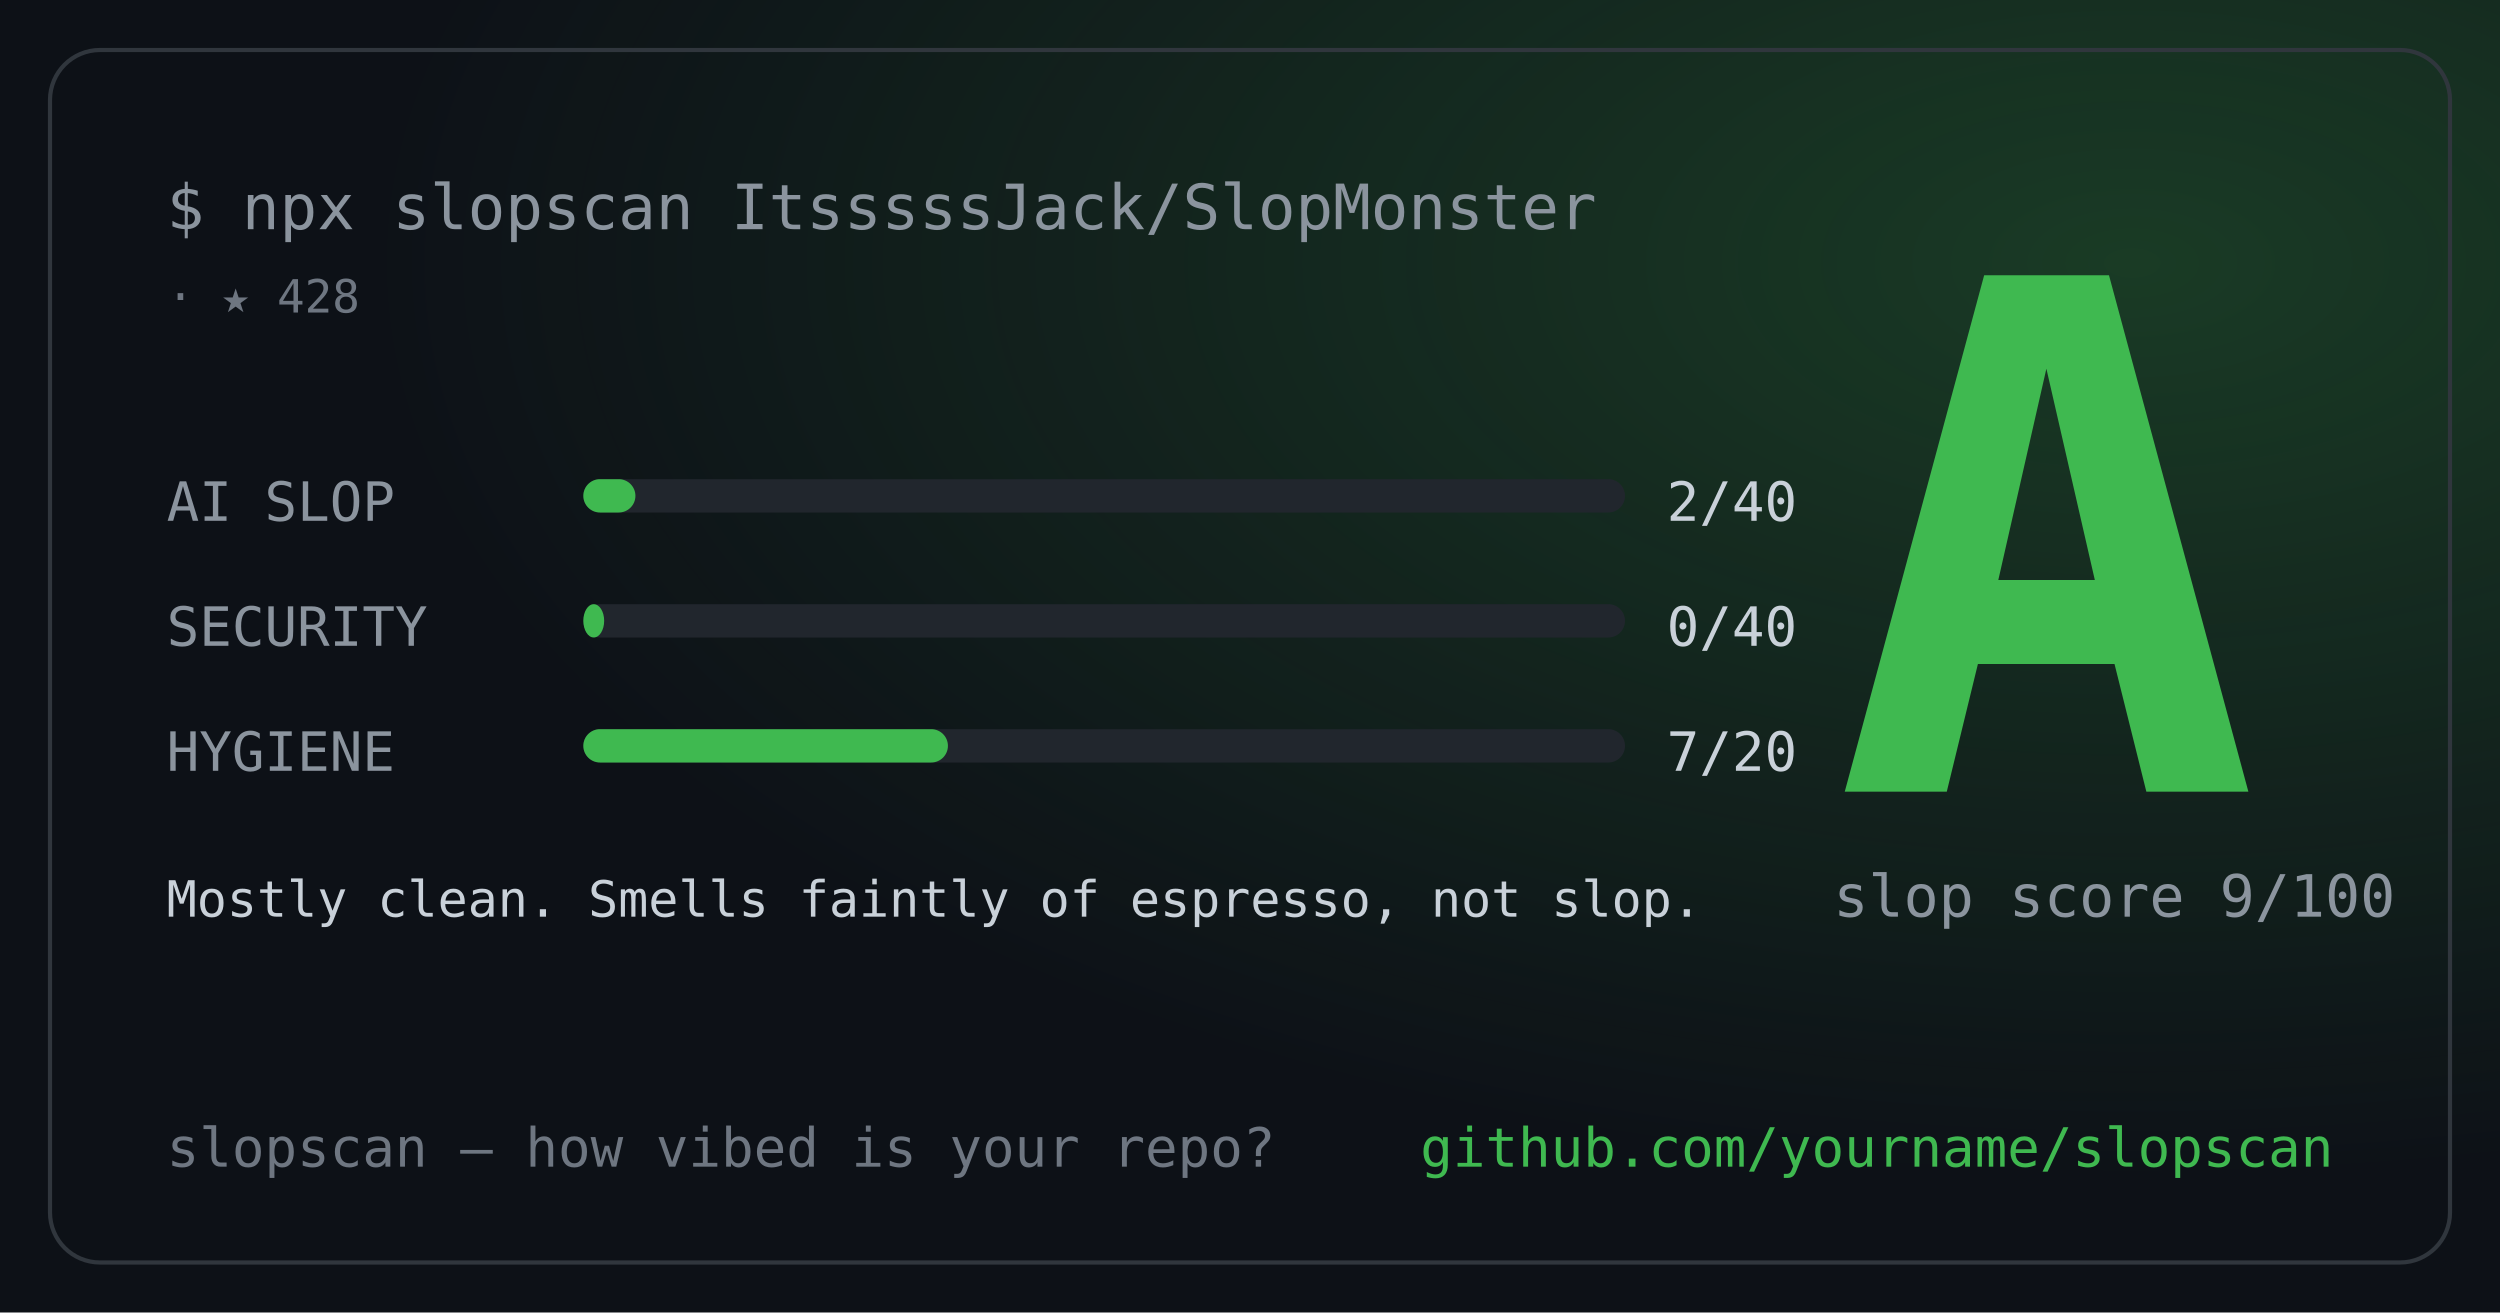
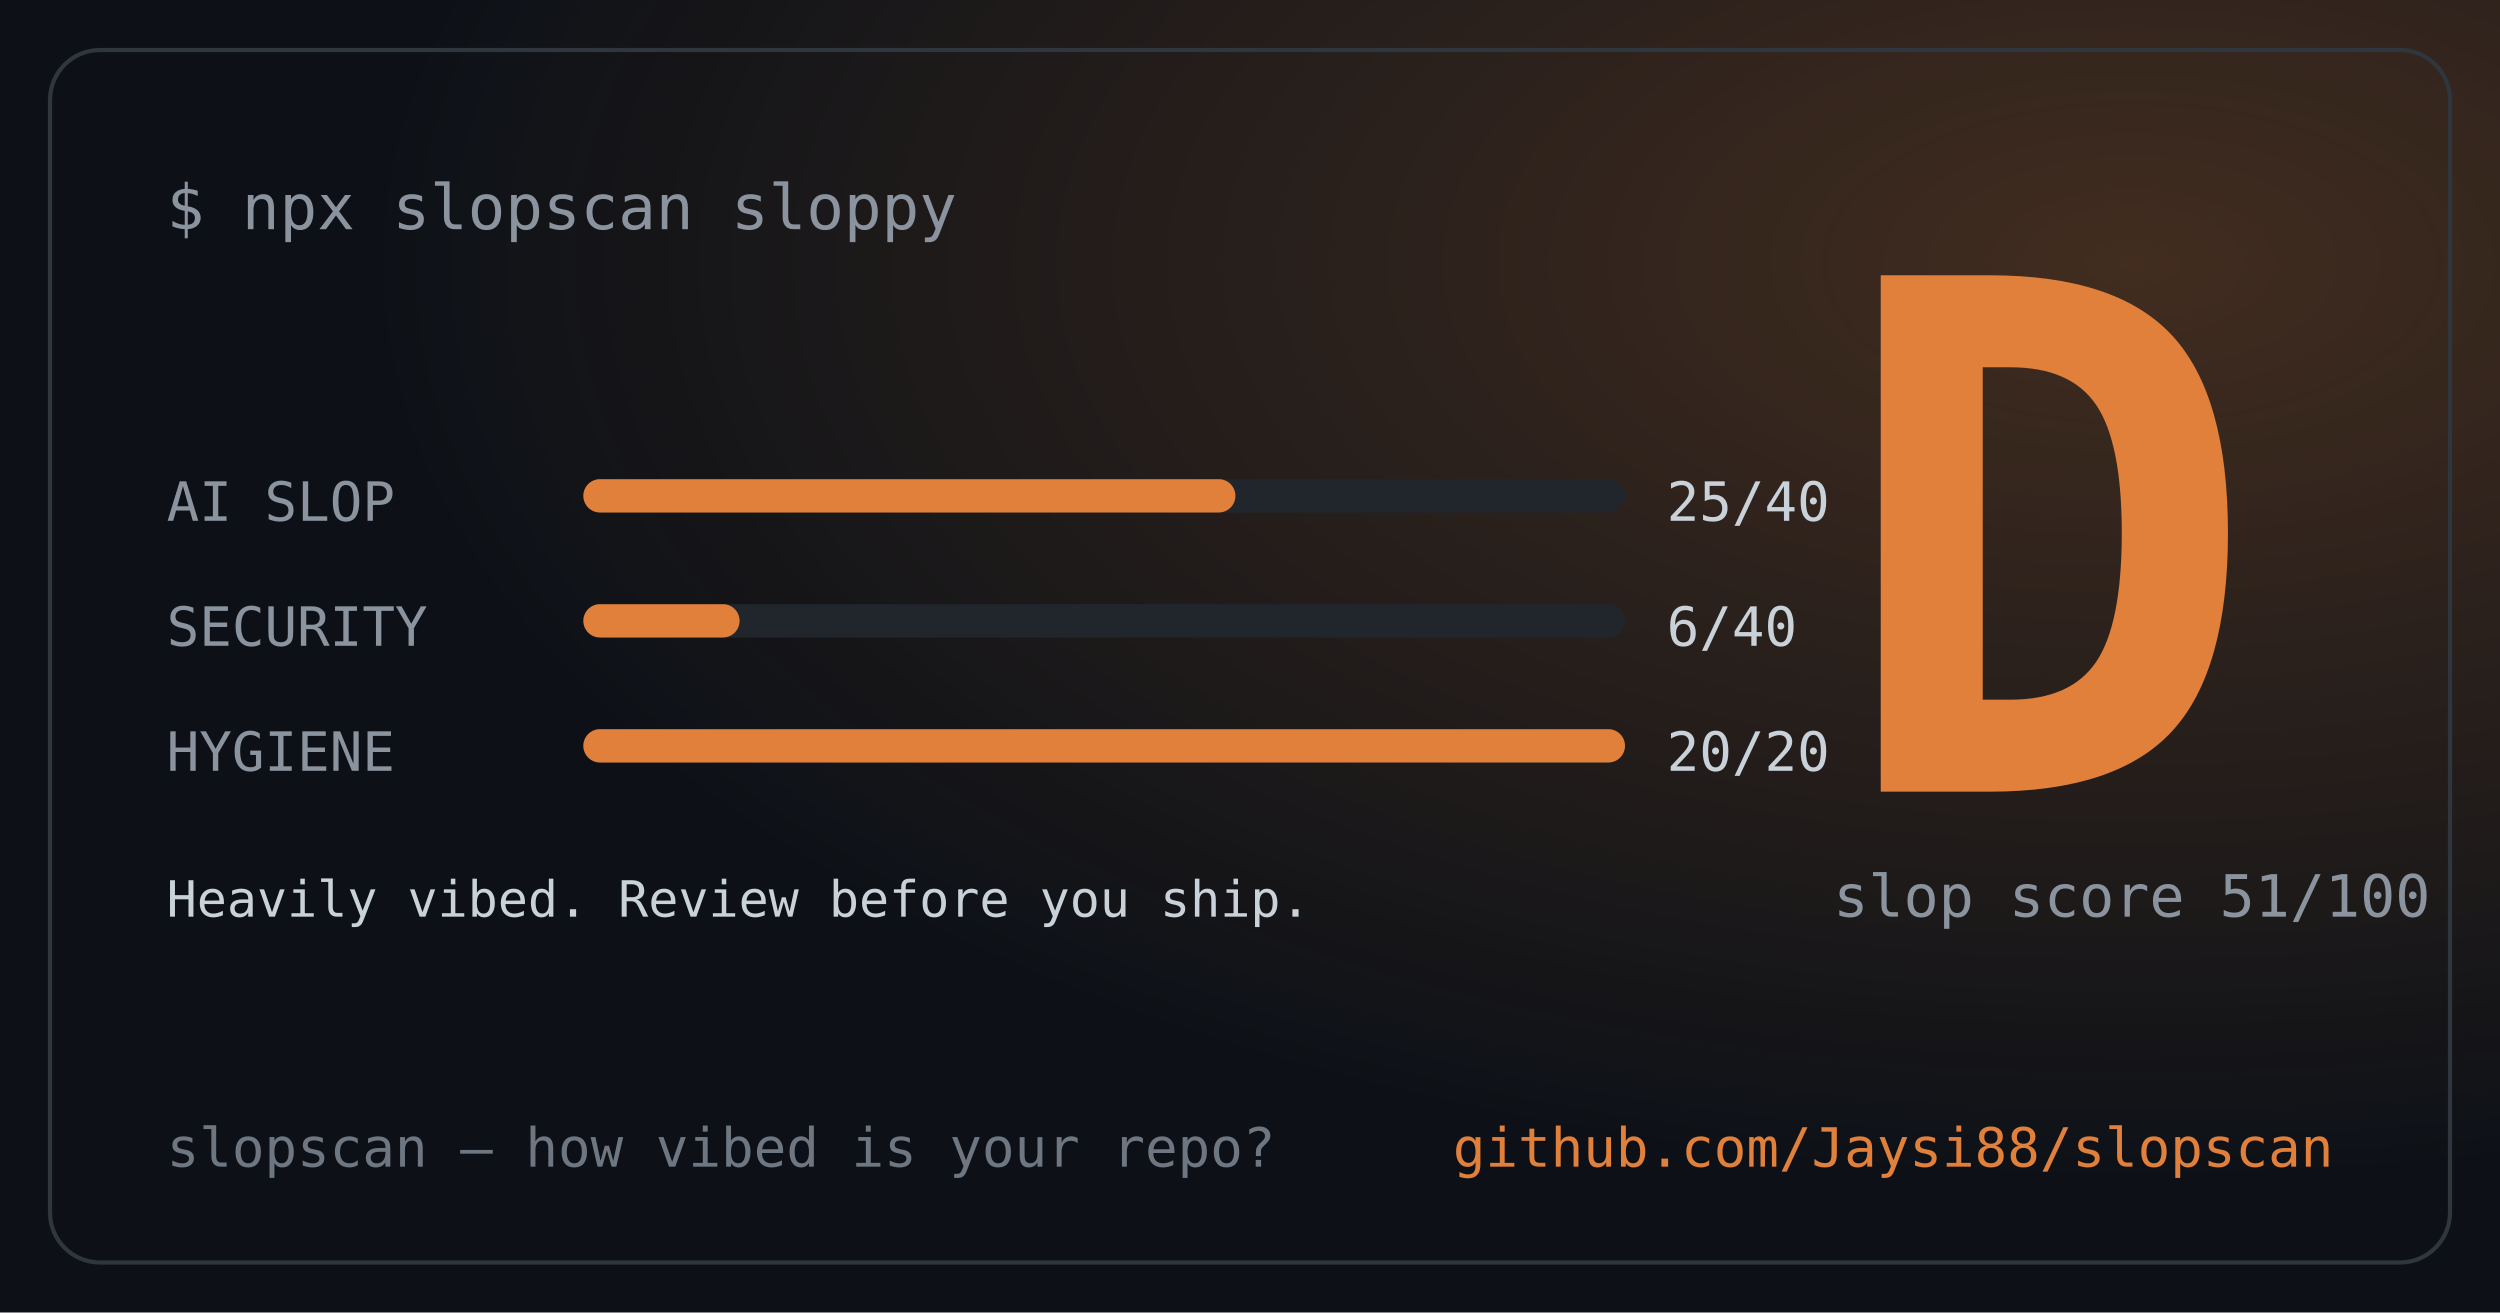
<svg xmlns="http://www.w3.org/2000/svg" width="1200" height="630" viewBox="0 0 1200 630">
  <defs>
    <radialGradient id="glow" cx="85%" cy="20%" r="70%">
-       <stop offset="0%" stop-color="#3fb950" stop-opacity="0.25" />
-       <stop offset="100%" stop-color="#3fb950" stop-opacity="0" />
+       <stop offset="0%" stop-color="#e0803a" stop-opacity="0.25" />
+       <stop offset="100%" stop-color="#e0803a" stop-opacity="0" />
    </radialGradient>
  </defs>
  <rect width="1200" height="630" fill="#0d1117" />
  <rect width="1200" height="630" fill="url(#glow)" />
  <rect x="24" y="24" width="1152" height="582" rx="24" fill="none" stroke="#30363d" stroke-width="2" />
-   <text x="80" y="110" font-family="ui-monospace, monospace" font-size="30" fill="#8b949e">$ npx slopscan ItsssssJack/SlopMonster</text>
-   <text x="80" y="150" font-family="ui-monospace, monospace" font-size="22" fill="#6e7681">·  ★ 428</text>
-   <text x="880" y="380" font-family="ui-monospace, monospace" font-size="340" font-weight="bold" fill="#3fb950">A</text>
-   <text x="880" y="440" font-family="ui-monospace, monospace" font-size="28" fill="#8b949e">slop score 9/100</text>
+   <text x="80" y="110" font-family="ui-monospace, monospace" font-size="30" fill="#8b949e">$ npx slopscan sloppy</text>
+   <text x="880" y="380" font-family="ui-monospace, monospace" font-size="340" font-weight="bold" fill="#e0803a">D</text>
+   <text x="880" y="440" font-family="ui-monospace, monospace" font-size="28" fill="#8b949e">slop score 51/100</text>
  <text x="80" y="250" font-family="ui-monospace, monospace" font-size="26" fill="#8b949e">AI SLOP</text>
  <rect x="280" y="230" width="500" height="16" rx="8" fill="#21262d" />
-   <rect x="280" y="230" width="25" height="16" rx="8" fill="#3fb950" />
-   <text x="800" y="250" font-family="ui-monospace, monospace" font-size="26" fill="#c9d1d9">2/40</text>
+   <rect x="280" y="230" width="313" height="16" rx="8" fill="#e0803a" />
+   <text x="800" y="250" font-family="ui-monospace, monospace" font-size="26" fill="#c9d1d9">25/40</text>
  <text x="80" y="310" font-family="ui-monospace, monospace" font-size="26" fill="#8b949e">SECURITY</text>
  <rect x="280" y="290" width="500" height="16" rx="8" fill="#21262d" />
-   <rect x="280" y="290" width="10" height="16" rx="8" fill="#3fb950" />
-   <text x="800" y="310" font-family="ui-monospace, monospace" font-size="26" fill="#c9d1d9">0/40</text>
+   <rect x="280" y="290" width="75" height="16" rx="8" fill="#e0803a" />
+   <text x="800" y="310" font-family="ui-monospace, monospace" font-size="26" fill="#c9d1d9">6/40</text>
  <text x="80" y="370" font-family="ui-monospace, monospace" font-size="26" fill="#8b949e">HYGIENE</text>
  <rect x="280" y="350" width="500" height="16" rx="8" fill="#21262d" />
-   <rect x="280" y="350" width="175" height="16" rx="8" fill="#3fb950" />
-   <text x="800" y="370" font-family="ui-monospace, monospace" font-size="26" fill="#c9d1d9">7/20</text>
-   <text x="80" y="440" font-family="ui-monospace, monospace" font-size="24" fill="#c9d1d9">Mostly clean. Smells faintly of espresso, not slop.</text>
+   <rect x="280" y="350" width="500" height="16" rx="8" fill="#e0803a" />
+   <text x="800" y="370" font-family="ui-monospace, monospace" font-size="26" fill="#c9d1d9">20/20</text>
+   <text x="80" y="440" font-family="ui-monospace, monospace" font-size="24" fill="#c9d1d9">Heavily vibed. Review before you ship.</text>
  <text x="80" y="560" font-family="ui-monospace, monospace" font-size="26" fill="#6e7681">slopscan — how vibed is your repo?</text>
-   <text x="1120" y="560" text-anchor="end" font-family="ui-monospace, monospace" font-size="26" fill="#3fb950">github.com/yourname/slopscan</text>
+   <text x="1120" y="560" text-anchor="end" font-family="ui-monospace, monospace" font-size="26" fill="#e0803a">github.com/Jaysi88/slopscan</text>
</svg>
